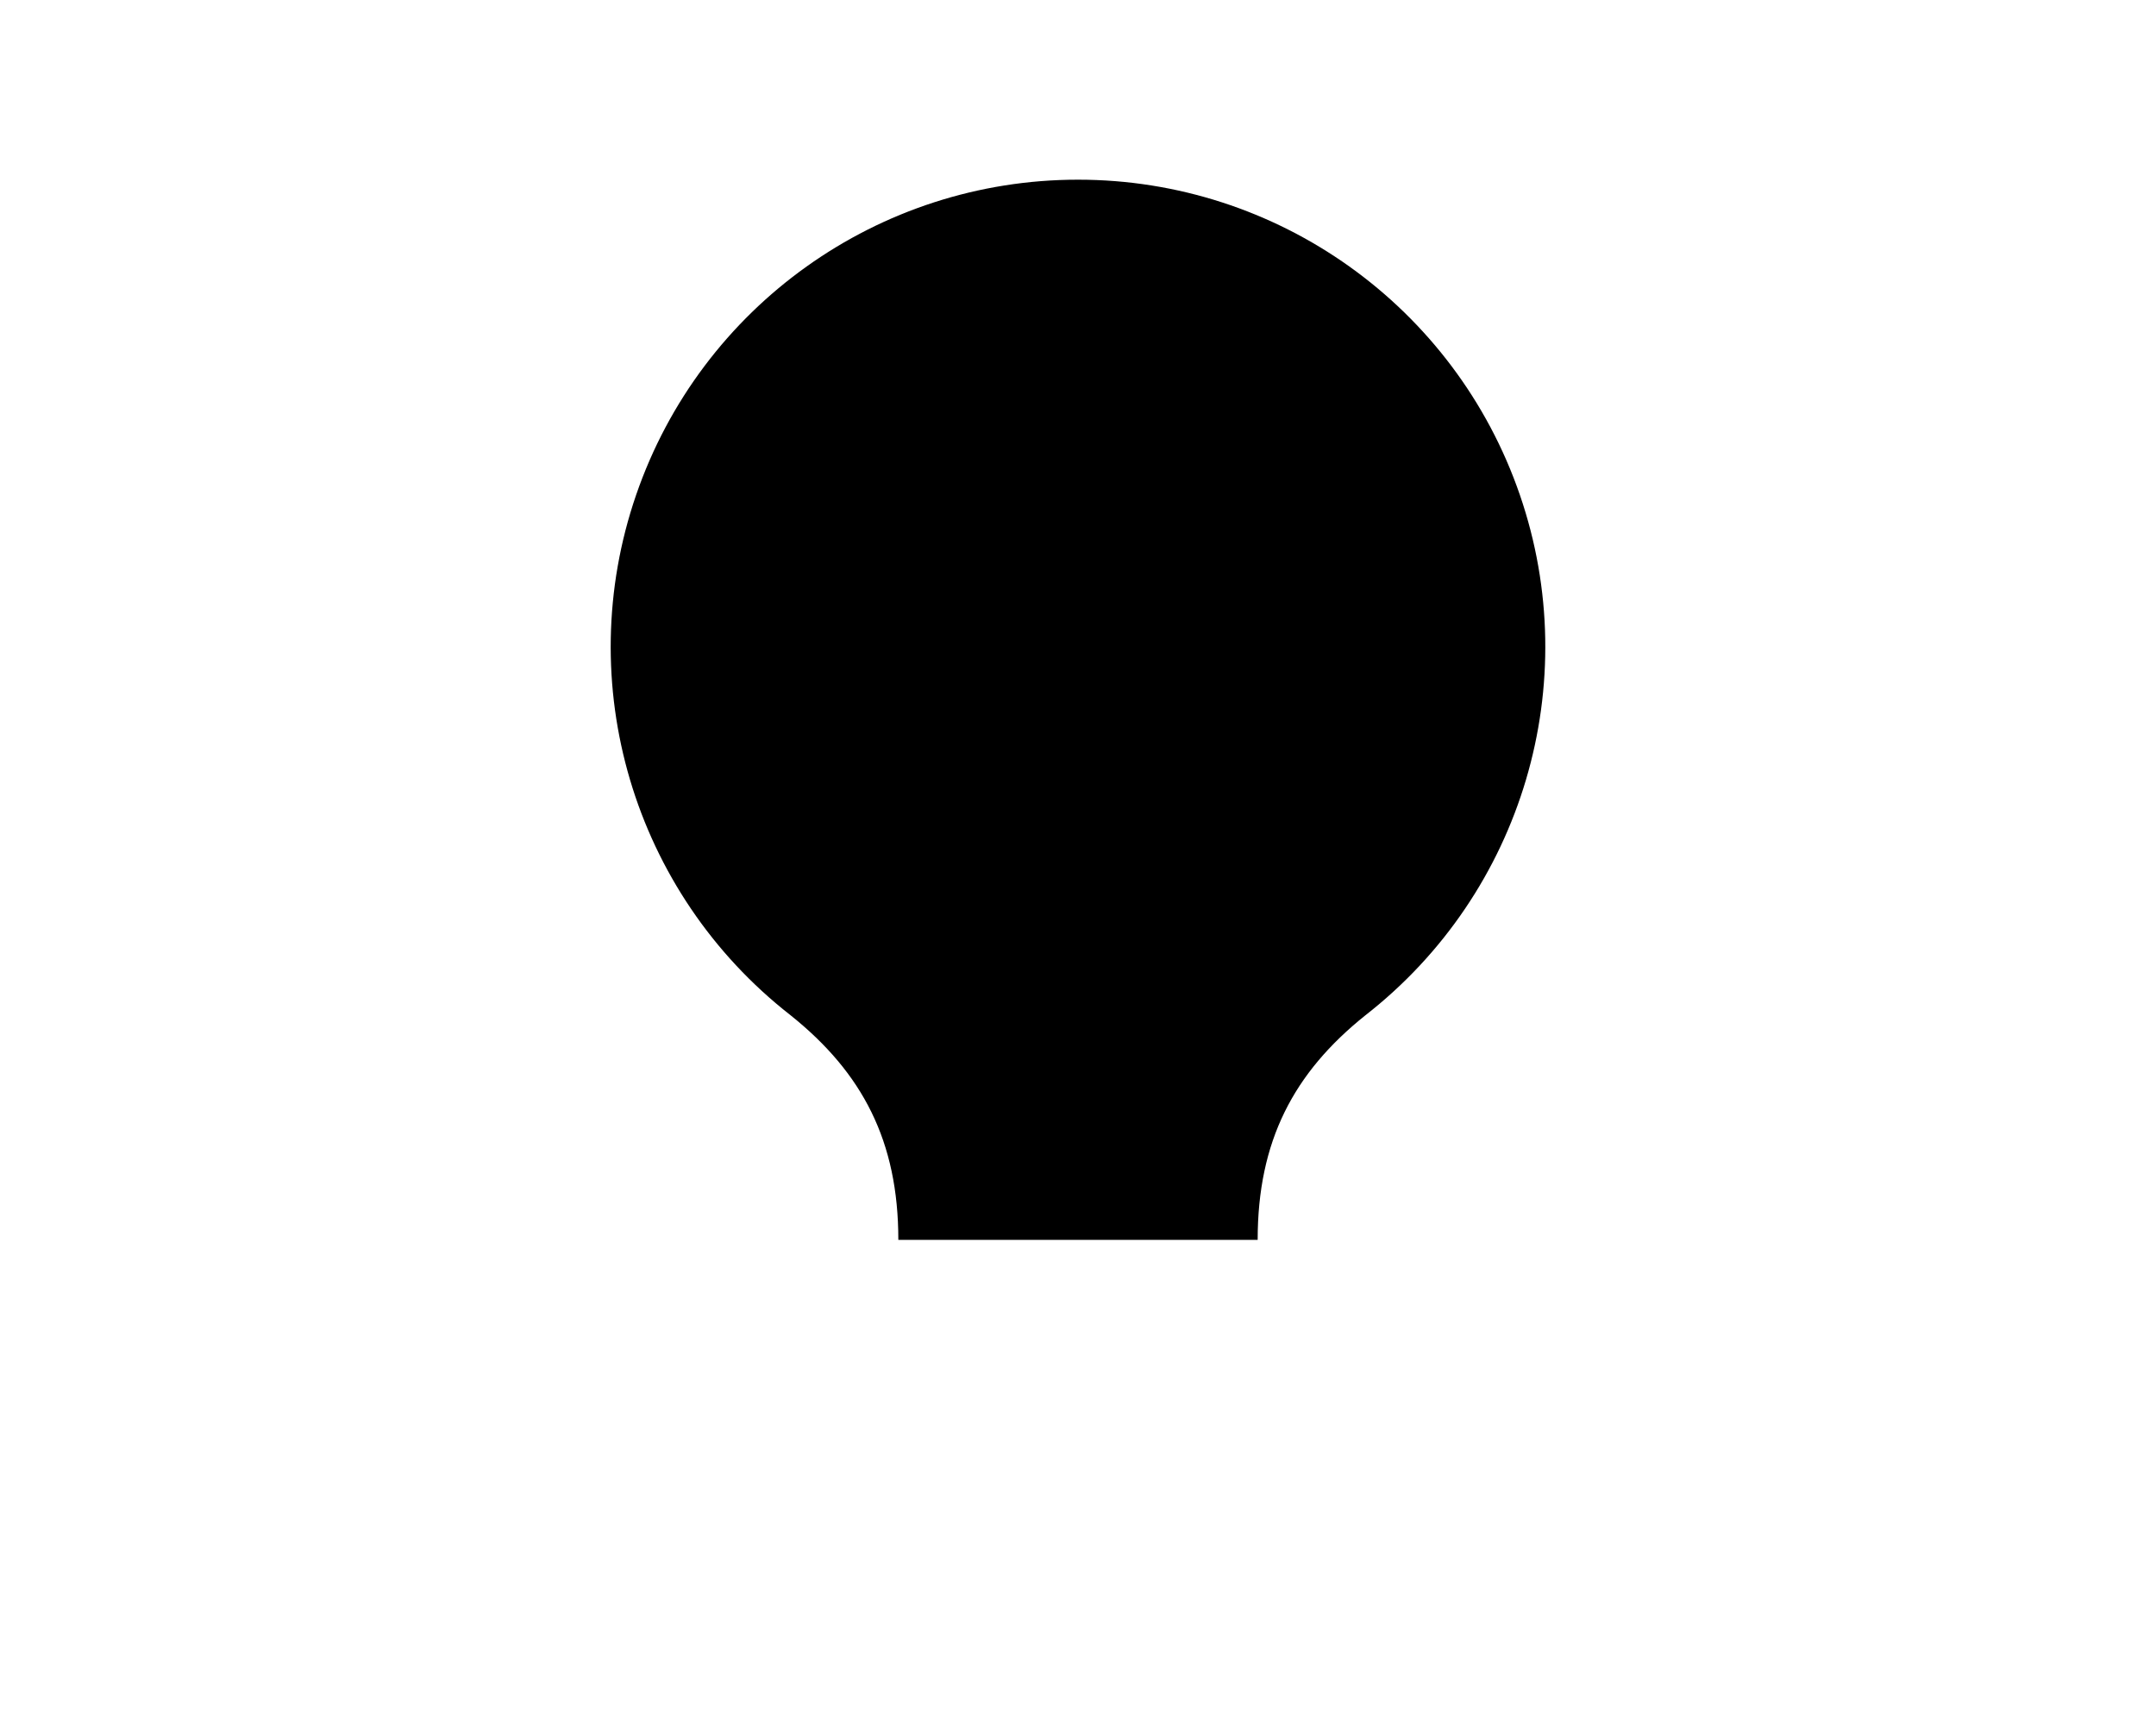
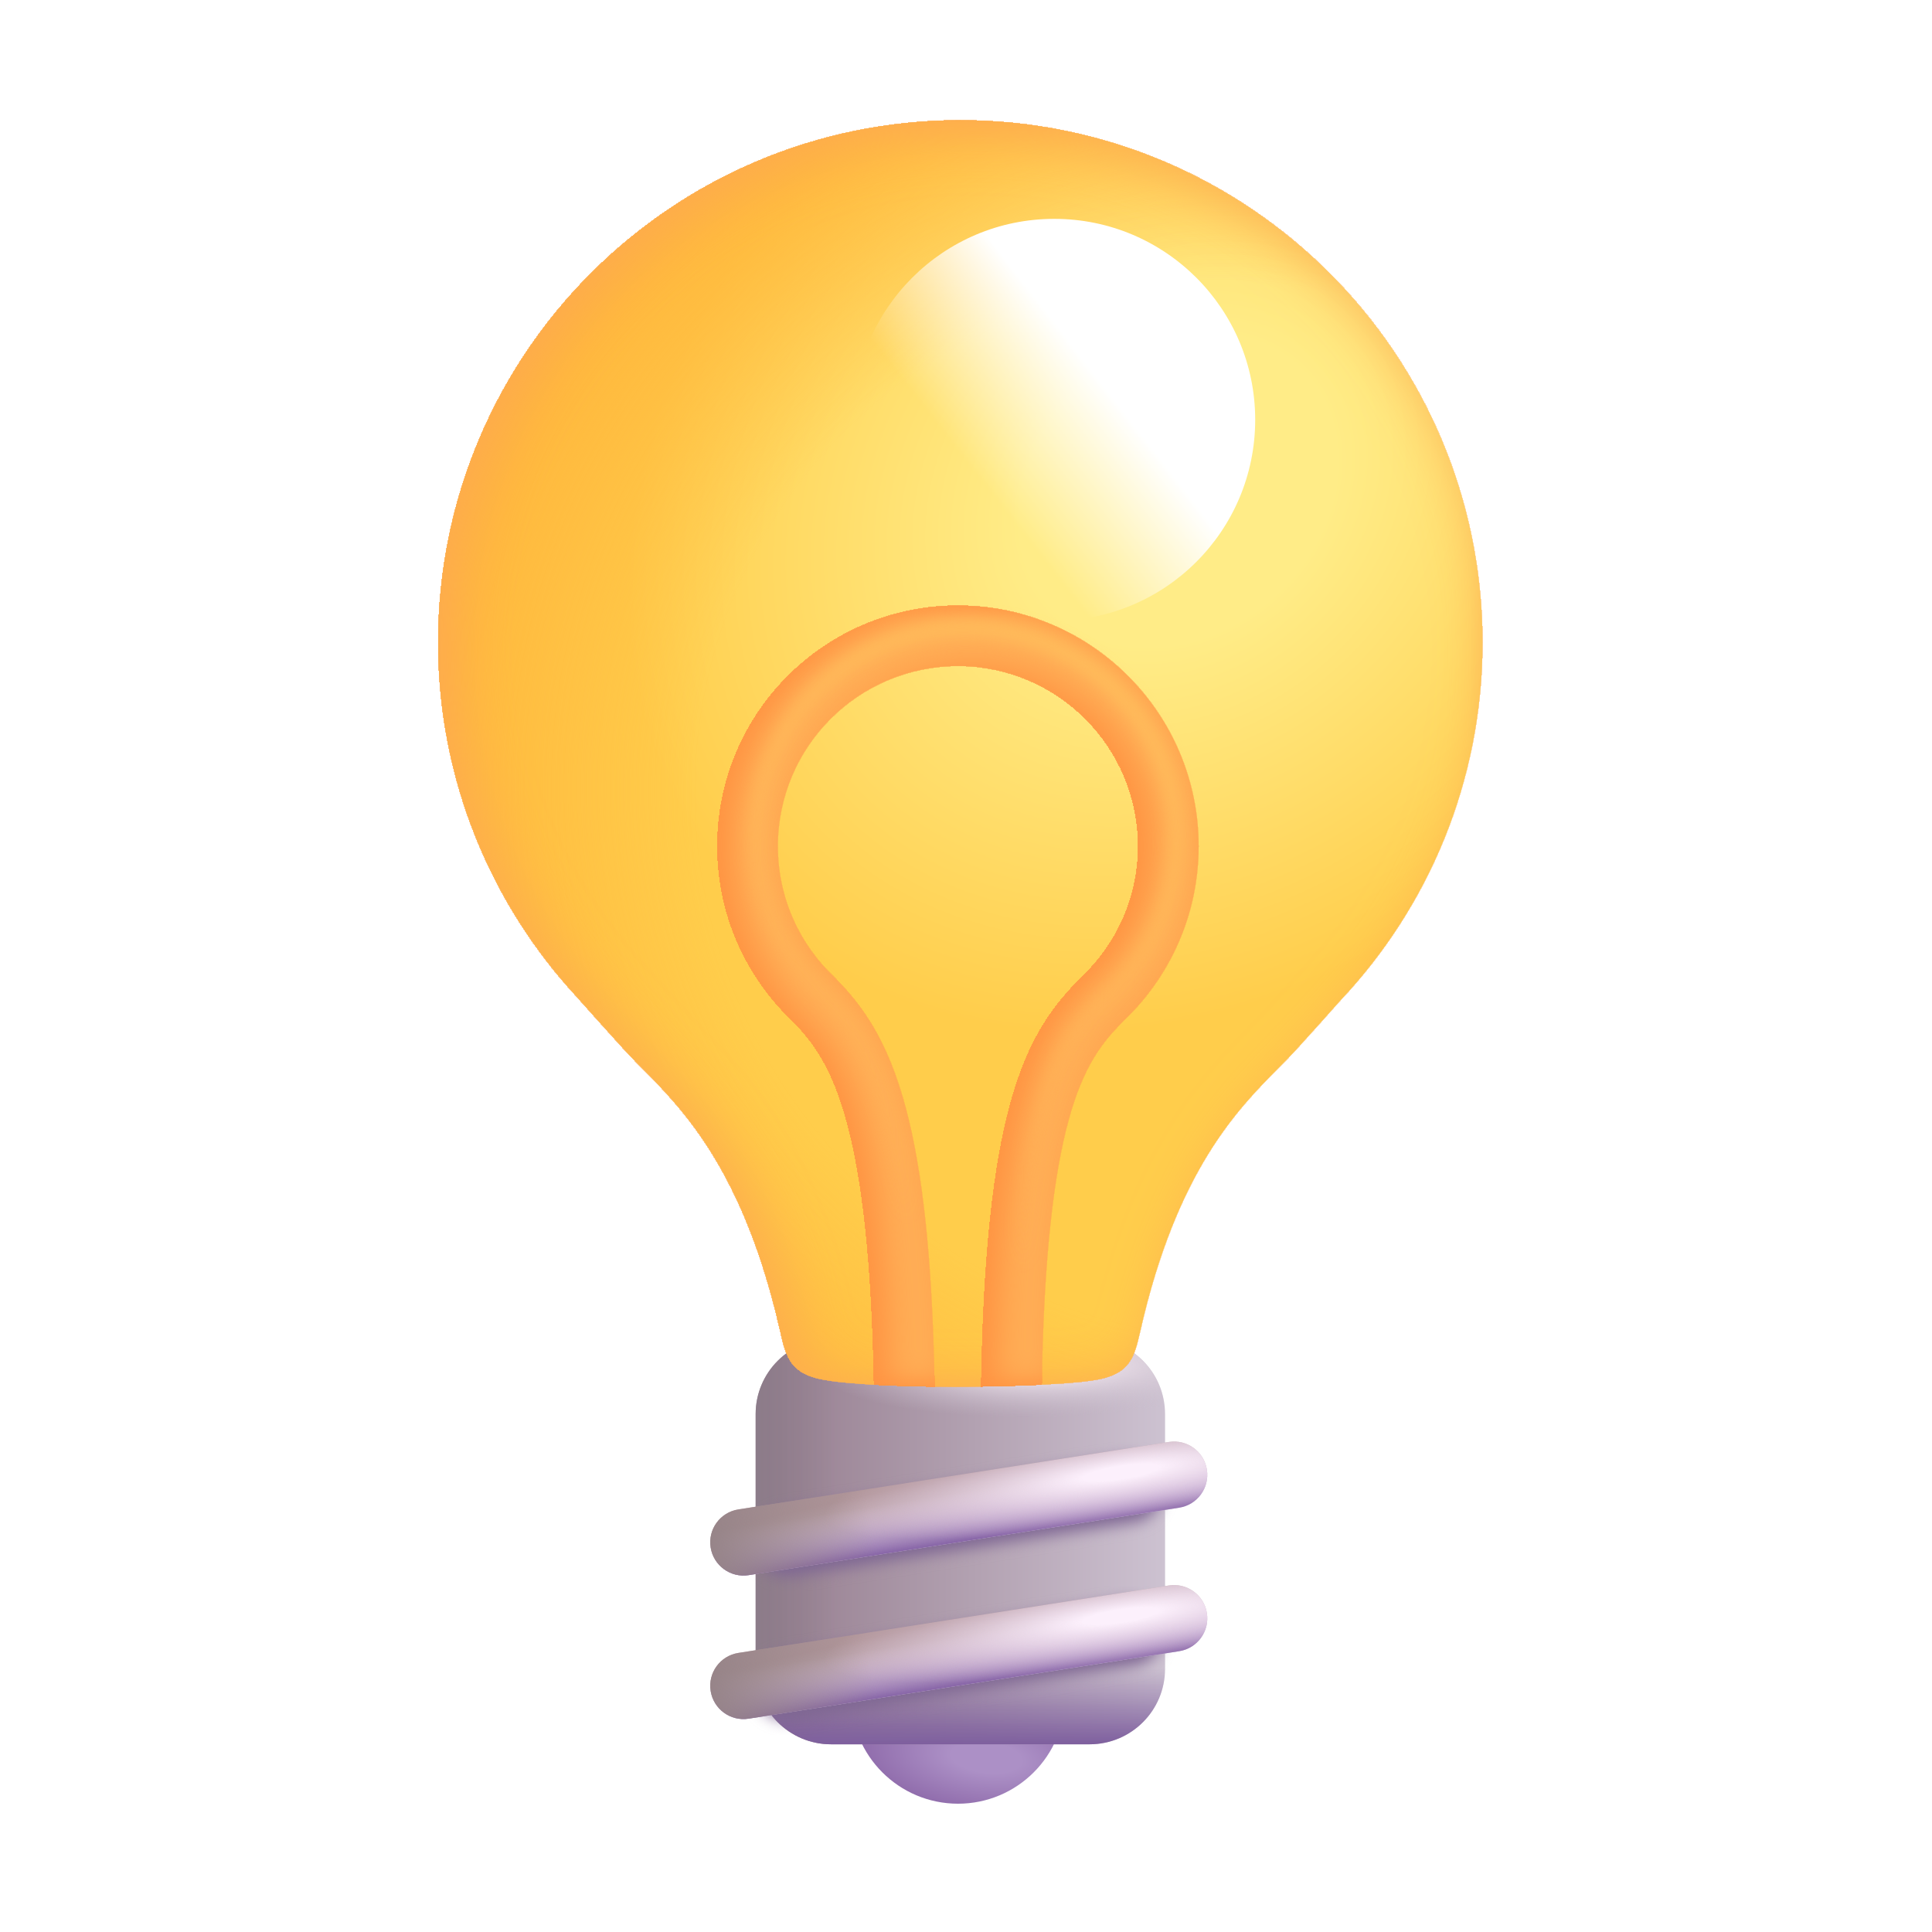
- <svg class="art" viewBox="0 0 120 96" aria-hidden="true" focusable="false">
-   <path class="s" d="M60 10a26 26 0 0 0-16 46.5c4 3.2 6 7 6 12.5h20c0-5.5 2-9.3 6-12.5A26 26 0 0 0 60 10z" />
-   <path class="ac" d="M51 55l4-15 5 10 5-10 4 15" />
-   <path d="M50 77h20M53 85h14" />
-   <path d="M60 2v2M92 14l-2 2M28 14l2 2M100 36h-3M20 36h3" />
+ <svg xmlns="http://www.w3.org/2000/svg" width="32" height="32" viewBox="0 0 32 32" fill="none">
+   <circle cx="15.868" cy="28.102" r="1.773" fill="url(#paint0_radial_18_20513)" />
+   <rect x="12.516" y="22.172" width="6.781" height="6.719" rx="1.25" fill="url(#paint1_linear_18_20513)" />
+   <rect x="12.516" y="22.172" width="6.781" height="6.719" rx="1.25" fill="url(#paint2_linear_18_20513)" />
+   <rect x="12.516" y="22.172" width="6.781" height="6.719" rx="1.25" fill="url(#paint3_radial_18_20513)" />
+   <rect x="12.516" y="22.172" width="6.781" height="6.719" rx="1.25" fill="url(#paint4_linear_18_20513)" />
+   <g filter="url(#filter0_i_18_20513)">
+     <path d="M15.767 22.969C15.786 22.969 15.804 22.969 15.821 22.969C16.377 22.966 17.655 22.945 18.168 22.852C18.718 22.752 18.789 22.477 18.887 22.047C19.489 19.393 20.499 18.373 21.175 17.691C21.279 17.586 21.375 17.488 21.461 17.395C21.754 17.073 22.008 16.789 22.202 16.57C23.661 15.022 24.555 12.936 24.555 10.641C24.555 5.864 20.683 1.992 15.906 1.992C11.13 1.992 7.258 5.864 7.258 10.641C7.258 12.908 8.13 14.971 9.557 16.514C9.757 16.739 10.029 17.044 10.349 17.395C10.404 17.456 10.464 17.518 10.528 17.583C10.563 17.618 10.598 17.654 10.635 17.691C11.31 18.373 12.321 19.393 12.923 22.047C13.021 22.477 13.092 22.752 13.642 22.852C14.153 22.945 15.188 22.966 15.712 22.968C15.729 22.968 15.748 22.969 15.767 22.969Z" fill="url(#paint5_radial_18_20513)" />
+     <path d="M15.767 22.969C15.786 22.969 15.804 22.969 15.821 22.969C16.377 22.966 17.655 22.945 18.168 22.852C18.718 22.752 18.789 22.477 18.887 22.047C19.489 19.393 20.499 18.373 21.175 17.691C21.279 17.586 21.375 17.488 21.461 17.395C21.754 17.073 22.008 16.789 22.202 16.57C23.661 15.022 24.555 12.936 24.555 10.641C24.555 5.864 20.683 1.992 15.906 1.992C11.13 1.992 7.258 5.864 7.258 10.641C7.258 12.908 8.13 14.971 9.557 16.514C9.757 16.739 10.029 17.044 10.349 17.395C10.404 17.456 10.464 17.518 10.528 17.583C10.563 17.618 10.598 17.654 10.635 17.691C11.31 18.373 12.321 19.393 12.923 22.047C13.021 22.477 13.092 22.752 13.642 22.852C14.153 22.945 15.188 22.966 15.712 22.968C15.729 22.968 15.748 22.969 15.767 22.969Z" fill="url(#paint6_radial_18_20513)" />
+   </g>
+   <circle cx="17.462" cy="6.953" r="3.328" fill="url(#paint7_linear_18_20513)" />
+   <g filter="url(#filter1_i_18_20513)">
+     <path d="M15.479 22.966C15.444 20.794 15.271 19.364 15.007 18.368C14.704 17.221 14.279 16.649 13.829 16.195L13.824 16.189L13.818 16.184C13.242 15.639 12.884 14.87 12.884 14.016C12.884 12.367 14.22 11.031 15.868 11.031C17.517 11.031 18.853 12.367 18.853 14.016C18.853 14.87 18.494 15.639 17.919 16.184L17.913 16.189L17.907 16.195C17.466 16.641 17.035 17.175 16.728 18.313C16.462 19.298 16.288 20.733 16.253 22.964C16.555 22.959 16.916 22.95 17.254 22.934C17.29 20.766 17.46 19.438 17.694 18.574C17.946 17.637 18.271 17.249 18.612 16.905C19.376 16.179 19.853 15.153 19.853 14.016C19.853 11.815 18.069 10.031 15.868 10.031C13.668 10.031 11.884 11.815 11.884 14.016C11.884 15.153 12.361 16.179 13.124 16.904C13.457 17.241 13.786 17.662 14.04 18.624C14.273 19.503 14.442 20.828 14.478 22.934C14.825 22.953 15.19 22.962 15.479 22.966Z" fill="#FFAD55" />
+   </g>
+   <g filter="url(#filter2_f_18_20513)">
+     <path d="M16.879 22.739C16.879 17.968 17.61 17.206 18.394 16.415C19.066 15.78 19.484 14.881 19.484 13.884C19.484 11.959 17.924 10.399 16 10.399C14.076 10.399 12.516 11.959 12.516 13.884C12.516 14.881 12.934 15.78 13.606 16.415C14.39 17.206 15.117 18.576 15.117 22.739" stroke="url(#paint8_linear_18_20513)" stroke-width="0.25" />
+   </g>
+   <g filter="url(#filter3_f_18_20513)">
+     <rect x="12.43" y="25.123" width="6.811" height="1.07" rx="0.535" transform="rotate(-8.90493 12.4299 25.1228)" fill="#7E6693" />
+   </g>
+   <g filter="url(#filter4_f_18_20513)">
+     <rect x="12.43" y="27.494" width="6.811" height="1.07" rx="0.535" transform="rotate(-8.90493 12.4299 27.494)" fill="#7E6693" />
+   </g>
+   <rect x="11.685" y="27.463" width="8.32" height="1.102" rx="0.551" transform="rotate(-8.90493 11.6846 27.463)" fill="url(#paint9_linear_18_20513)" />
+   <rect x="11.685" y="27.463" width="8.32" height="1.102" rx="0.551" transform="rotate(-8.90493 11.6846 27.463)" fill="url(#paint10_linear_18_20513)" />
+   <rect x="11.685" y="27.463" width="8.32" height="1.102" rx="0.551" transform="rotate(-8.90493 11.6846 27.463)" fill="url(#paint11_linear_18_20513)" />
+   <rect x="11.685" y="27.463" width="8.32" height="1.102" rx="0.551" transform="rotate(-8.90493 11.6846 27.463)" fill="url(#paint12_radial_18_20513)" />
+   <rect x="11.685" y="25.086" width="8.32" height="1.102" rx="0.551" transform="rotate(-8.90493 11.6846 25.0864)" fill="url(#paint13_linear_18_20513)" />
+   <rect x="11.685" y="25.086" width="8.32" height="1.102" rx="0.551" transform="rotate(-8.90493 11.6846 25.0864)" fill="url(#paint14_linear_18_20513)" />
+   <rect x="11.685" y="25.086" width="8.32" height="1.102" rx="0.551" transform="rotate(-8.90493 11.6846 25.0864)" fill="url(#paint15_linear_18_20513)" />
+   <rect x="11.685" y="25.086" width="8.32" height="1.102" rx="0.551" transform="rotate(-8.90493 11.6846 25.0864)" fill="url(#paint16_radial_18_20513)" />
+   <defs>
+     <filter id="filter0_i_18_20513" x="7.258" y="1.992" width="17.547" height="21.126" filterUnits="userSpaceOnUse" color-interpolation-filters="sRGB">
+       <feFlood flood-opacity="0" result="BackgroundImageFix" />
+       <feBlend mode="normal" in="SourceGraphic" in2="BackgroundImageFix" result="shape" />
+       <feColorMatrix in="SourceAlpha" type="matrix" values="0 0 0 0 0 0 0 0 0 0 0 0 0 0 0 0 0 0 127 0" result="hardAlpha" />
+       <feOffset dx="0.25" dy="0.15" />
+       <feGaussianBlur stdDeviation="0.5" />
+       <feComposite in2="hardAlpha" operator="arithmetic" k2="-1" k3="1" />
+       <feColorMatrix type="matrix" values="0 0 0 0 0.992 0 0 0 0 0.667 0 0 0 0 0.31 0 0 0 1 0" />
+       <feBlend mode="normal" in2="shape" result="effect1_innerShadow_18_20513" />
+     </filter>
+     <filter id="filter1_i_18_20513" x="11.884" y="10.031" width="8.219" height="12.935" filterUnits="userSpaceOnUse" color-interpolation-filters="sRGB">
+       <feFlood flood-opacity="0" result="BackgroundImageFix" />
+       <feBlend mode="normal" in="SourceGraphic" in2="BackgroundImageFix" result="shape" />
+       <feColorMatrix in="SourceAlpha" type="matrix" values="0 0 0 0 0 0 0 0 0 0 0 0 0 0 0 0 0 0 127 0" result="hardAlpha" />
+       <feOffset dx="0.25" />
+       <feGaussianBlur stdDeviation="0.25" />
+       <feComposite in2="hardAlpha" operator="arithmetic" k2="-1" k3="1" />
+       <feColorMatrix type="matrix" values="0 0 0 0 1 0 0 0 0 0.573 0 0 0 0 0.255 0 0 0 1 0" />
+       <feBlend mode="normal" in2="shape" result="effect1_innerShadow_18_20513" />
+     </filter>
+     <filter id="filter2_f_18_20513" x="12.141" y="10.024" width="7.719" height="12.964" filterUnits="userSpaceOnUse" color-interpolation-filters="sRGB">
+       <feFlood flood-opacity="0" result="BackgroundImageFix" />
+       <feBlend mode="normal" in="SourceGraphic" in2="BackgroundImageFix" result="shape" />
+       <feGaussianBlur stdDeviation="0.125" result="effect1_foregroundBlur_18_20513" />
+     </filter>
+     <filter id="filter3_f_18_20513" x="12.256" y="23.895" width="7.242" height="2.459" filterUnits="userSpaceOnUse" color-interpolation-filters="sRGB">
+       <feFlood flood-opacity="0" result="BackgroundImageFix" />
+       <feBlend mode="normal" in="SourceGraphic" in2="BackgroundImageFix" result="shape" />
+       <feGaussianBlur stdDeviation="0.125" result="effect1_foregroundBlur_18_20513" />
+     </filter>
+     <filter id="filter4_f_18_20513" x="12.256" y="26.266" width="7.242" height="2.459" filterUnits="userSpaceOnUse" color-interpolation-filters="sRGB">
+       <feFlood flood-opacity="0" result="BackgroundImageFix" />
+       <feBlend mode="normal" in="SourceGraphic" in2="BackgroundImageFix" result="shape" />
+       <feGaussianBlur stdDeviation="0.125" result="effect1_foregroundBlur_18_20513" />
+     </filter>
+     <radialGradient id="paint0_radial_18_20513" cx="0" cy="0" r="1" gradientUnits="userSpaceOnUse" gradientTransform="translate(16.337 29.1094) rotate(96.6544) scale(0.943859 2.18614)">
+       <stop offset="0.268" stop-color="#AC90C6" />
+       <stop offset="1" stop-color="#8E6AAA" />
+     </radialGradient>
+     <linearGradient id="paint1_linear_18_20513" x1="19.297" y1="25.802" x2="12.516" y2="25.802" gradientUnits="userSpaceOnUse">
+       <stop stop-color="#CDC2D1" />
+       <stop offset="1" stop-color="#947C8D" />
+     </linearGradient>
+     <linearGradient id="paint2_linear_18_20513" x1="12.181" y1="26.312" x2="13.837" y2="26.312" gradientUnits="userSpaceOnUse">
+       <stop stop-color="#8A7B88" />
+       <stop offset="1" stop-color="#8A7B88" stop-opacity="0" />
+     </linearGradient>
+     <radialGradient id="paint3_radial_18_20513" cx="0" cy="0" r="1" gradientUnits="userSpaceOnUse" gradientTransform="translate(17.3046 22.6404) rotate(88.6361) scale(0.824869 3.67242)">
+       <stop offset="0.229" stop-color="#EDE2EB" />
+       <stop offset="1" stop-color="#C8BCCB" stop-opacity="0" />
+     </radialGradient>
+     <linearGradient id="paint4_linear_18_20513" x1="17.462" y1="28.891" x2="17.462" y2="27.625" gradientUnits="userSpaceOnUse">
+       <stop stop-color="#7E5F9E" />
+       <stop offset="1" stop-color="#7E5F9E" stop-opacity="0" />
+     </linearGradient>
+     <radialGradient id="paint5_radial_18_20513" cx="0" cy="0" r="1" gradientUnits="userSpaceOnUse" gradientTransform="translate(19.5558 8.12501) rotate(138.066) scale(9.91369 8.17473)">
+       <stop offset="0.286" stop-color="#FFEC87" />
+       <stop offset="1" stop-color="#FFCD4B" />
+     </radialGradient>
+     <radialGradient id="paint6_radial_18_20513" cx="0" cy="0" r="1" gradientUnits="userSpaceOnUse" gradientTransform="translate(20.4933 13.4375) rotate(-147.604) scale(14.5819 14.0258)">
+       <stop offset="0.622" stop-color="#FFB239" stop-opacity="0" />
+       <stop offset="1" stop-color="#FFB239" />
+     </radialGradient>
+     <linearGradient id="paint7_linear_18_20513" x1="16.298" y1="8.027" x2="19.72" y2="5.361" gradientUnits="userSpaceOnUse">
+       <stop stop-color="white" stop-opacity="0" />
+       <stop offset="0.594" stop-color="white" />
+     </linearGradient>
+     <linearGradient id="paint8_linear_18_20513" x1="19.72" y1="10.997" x2="15.714" y2="20.54" gradientUnits="userSpaceOnUse">
+       <stop stop-color="#FFBF5C" />
+       <stop offset="1" stop-color="#FFBF5C" stop-opacity="0" />
+     </linearGradient>
+     <linearGradient id="paint9_linear_18_20513" x1="15.744" y1="27.472" x2="15.823" y2="28.687" gradientUnits="userSpaceOnUse">
+       <stop stop-color="#B1969A" />
+       <stop offset="1" stop-color="#DAD2E2" />
+     </linearGradient>
+     <linearGradient id="paint10_linear_18_20513" x1="16.715" y1="28.542" x2="16.713" y2="27.751" gradientUnits="userSpaceOnUse">
+       <stop stop-color="#8A68A9" />
+       <stop offset="1" stop-color="#DEC2E3" stop-opacity="0" />
+     </linearGradient>
+     <linearGradient id="paint11_linear_18_20513" x1="11.587" y1="28.086" x2="14.374" y2="27.938" gradientUnits="userSpaceOnUse">
+       <stop stop-color="#958387" />
+       <stop offset="1" stop-color="#958387" stop-opacity="0" />
+     </linearGradient>
+     <radialGradient id="paint12_radial_18_20513" cx="0" cy="0" r="1" gradientUnits="userSpaceOnUse" gradientTransform="translate(18.5808 27.8392) rotate(90.3213) scale(0.837506 4.95711)">
+       <stop offset="0.127" stop-color="#FCF0FC" />
+       <stop offset="1" stop-color="#E5C9E3" stop-opacity="0" />
+     </radialGradient>
+     <linearGradient id="paint13_linear_18_20513" x1="15.744" y1="25.096" x2="15.823" y2="26.31" gradientUnits="userSpaceOnUse">
+       <stop stop-color="#B1969A" />
+       <stop offset="1" stop-color="#DAD2E2" />
+     </linearGradient>
+     <linearGradient id="paint14_linear_18_20513" x1="16.715" y1="26.165" x2="16.713" y2="25.374" gradientUnits="userSpaceOnUse">
+       <stop stop-color="#8A68A9" />
+       <stop offset="1" stop-color="#DEC2E3" stop-opacity="0" />
+     </linearGradient>
+     <linearGradient id="paint15_linear_18_20513" x1="11.587" y1="25.71" x2="14.374" y2="25.561" gradientUnits="userSpaceOnUse">
+       <stop stop-color="#958387" />
+       <stop offset="1" stop-color="#958387" stop-opacity="0" />
+     </linearGradient>
+     <radialGradient id="paint16_radial_18_20513" cx="0" cy="0" r="1" gradientUnits="userSpaceOnUse" gradientTransform="translate(18.5808 25.4626) rotate(90.3213) scale(0.837506 4.95711)">
+       <stop offset="0.127" stop-color="#FCF0FC" />
+       <stop offset="1" stop-color="#E5C9E3" stop-opacity="0" />
+     </radialGradient>
+   </defs>
</svg>
